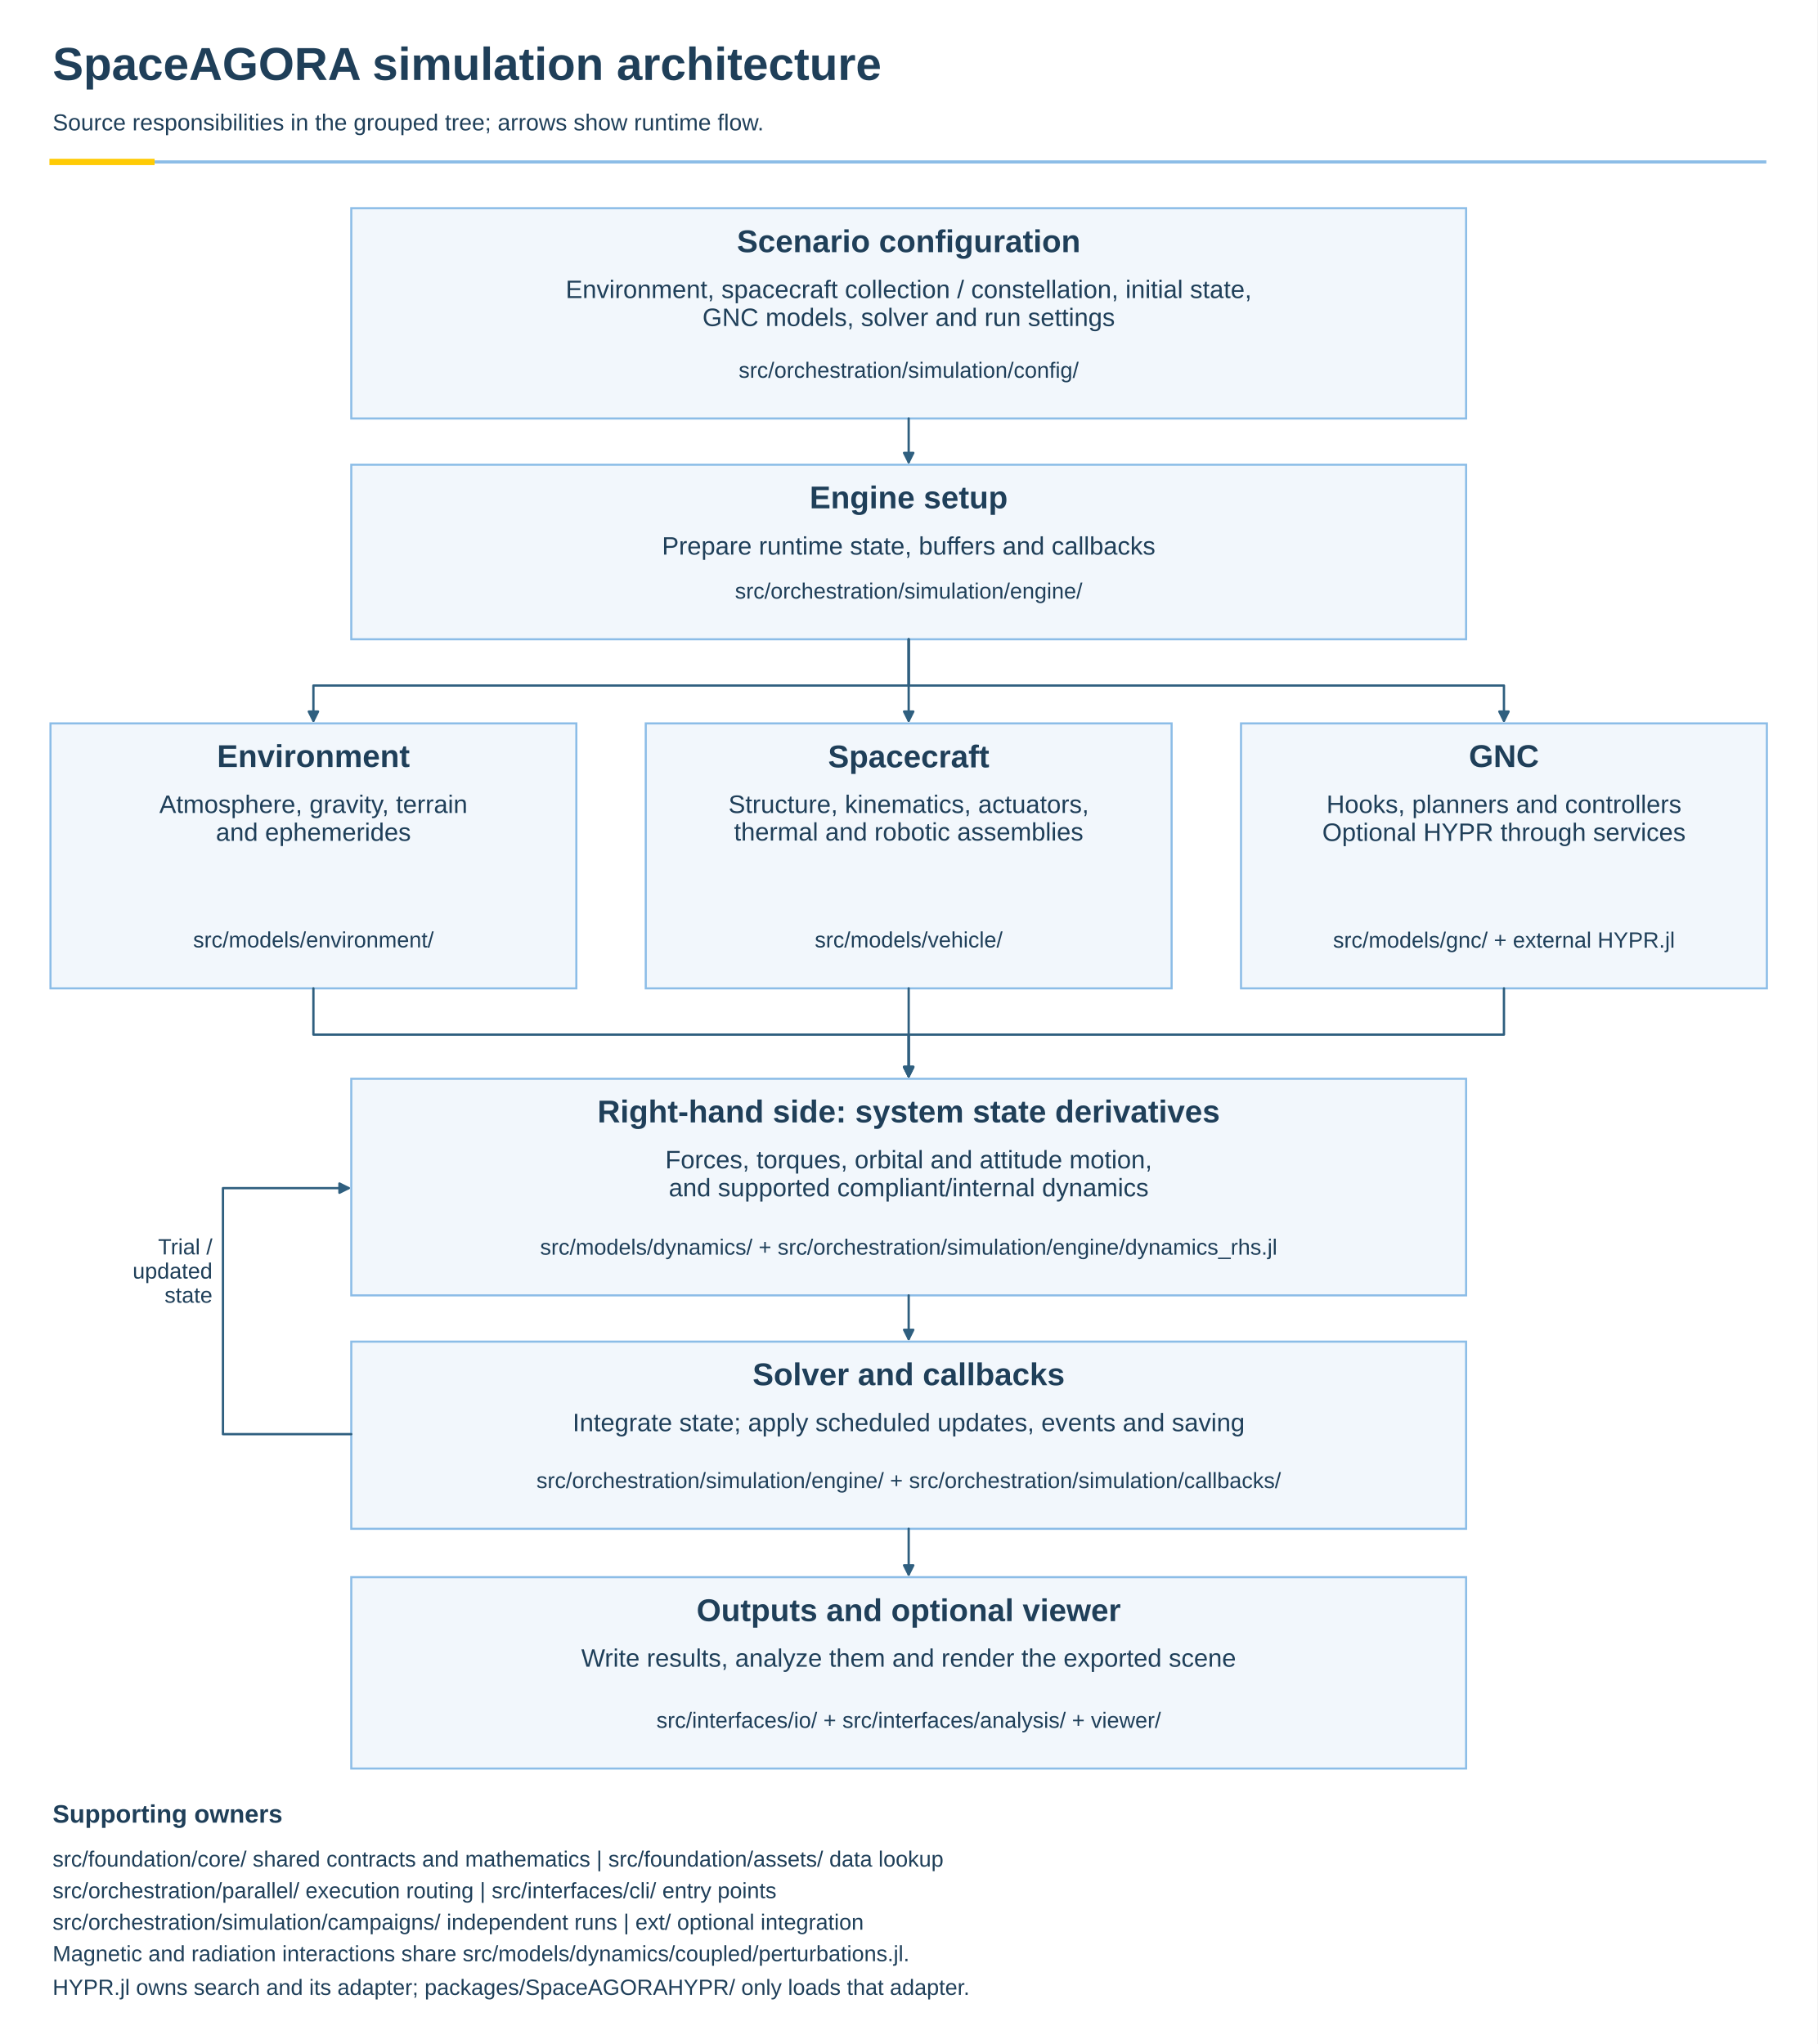
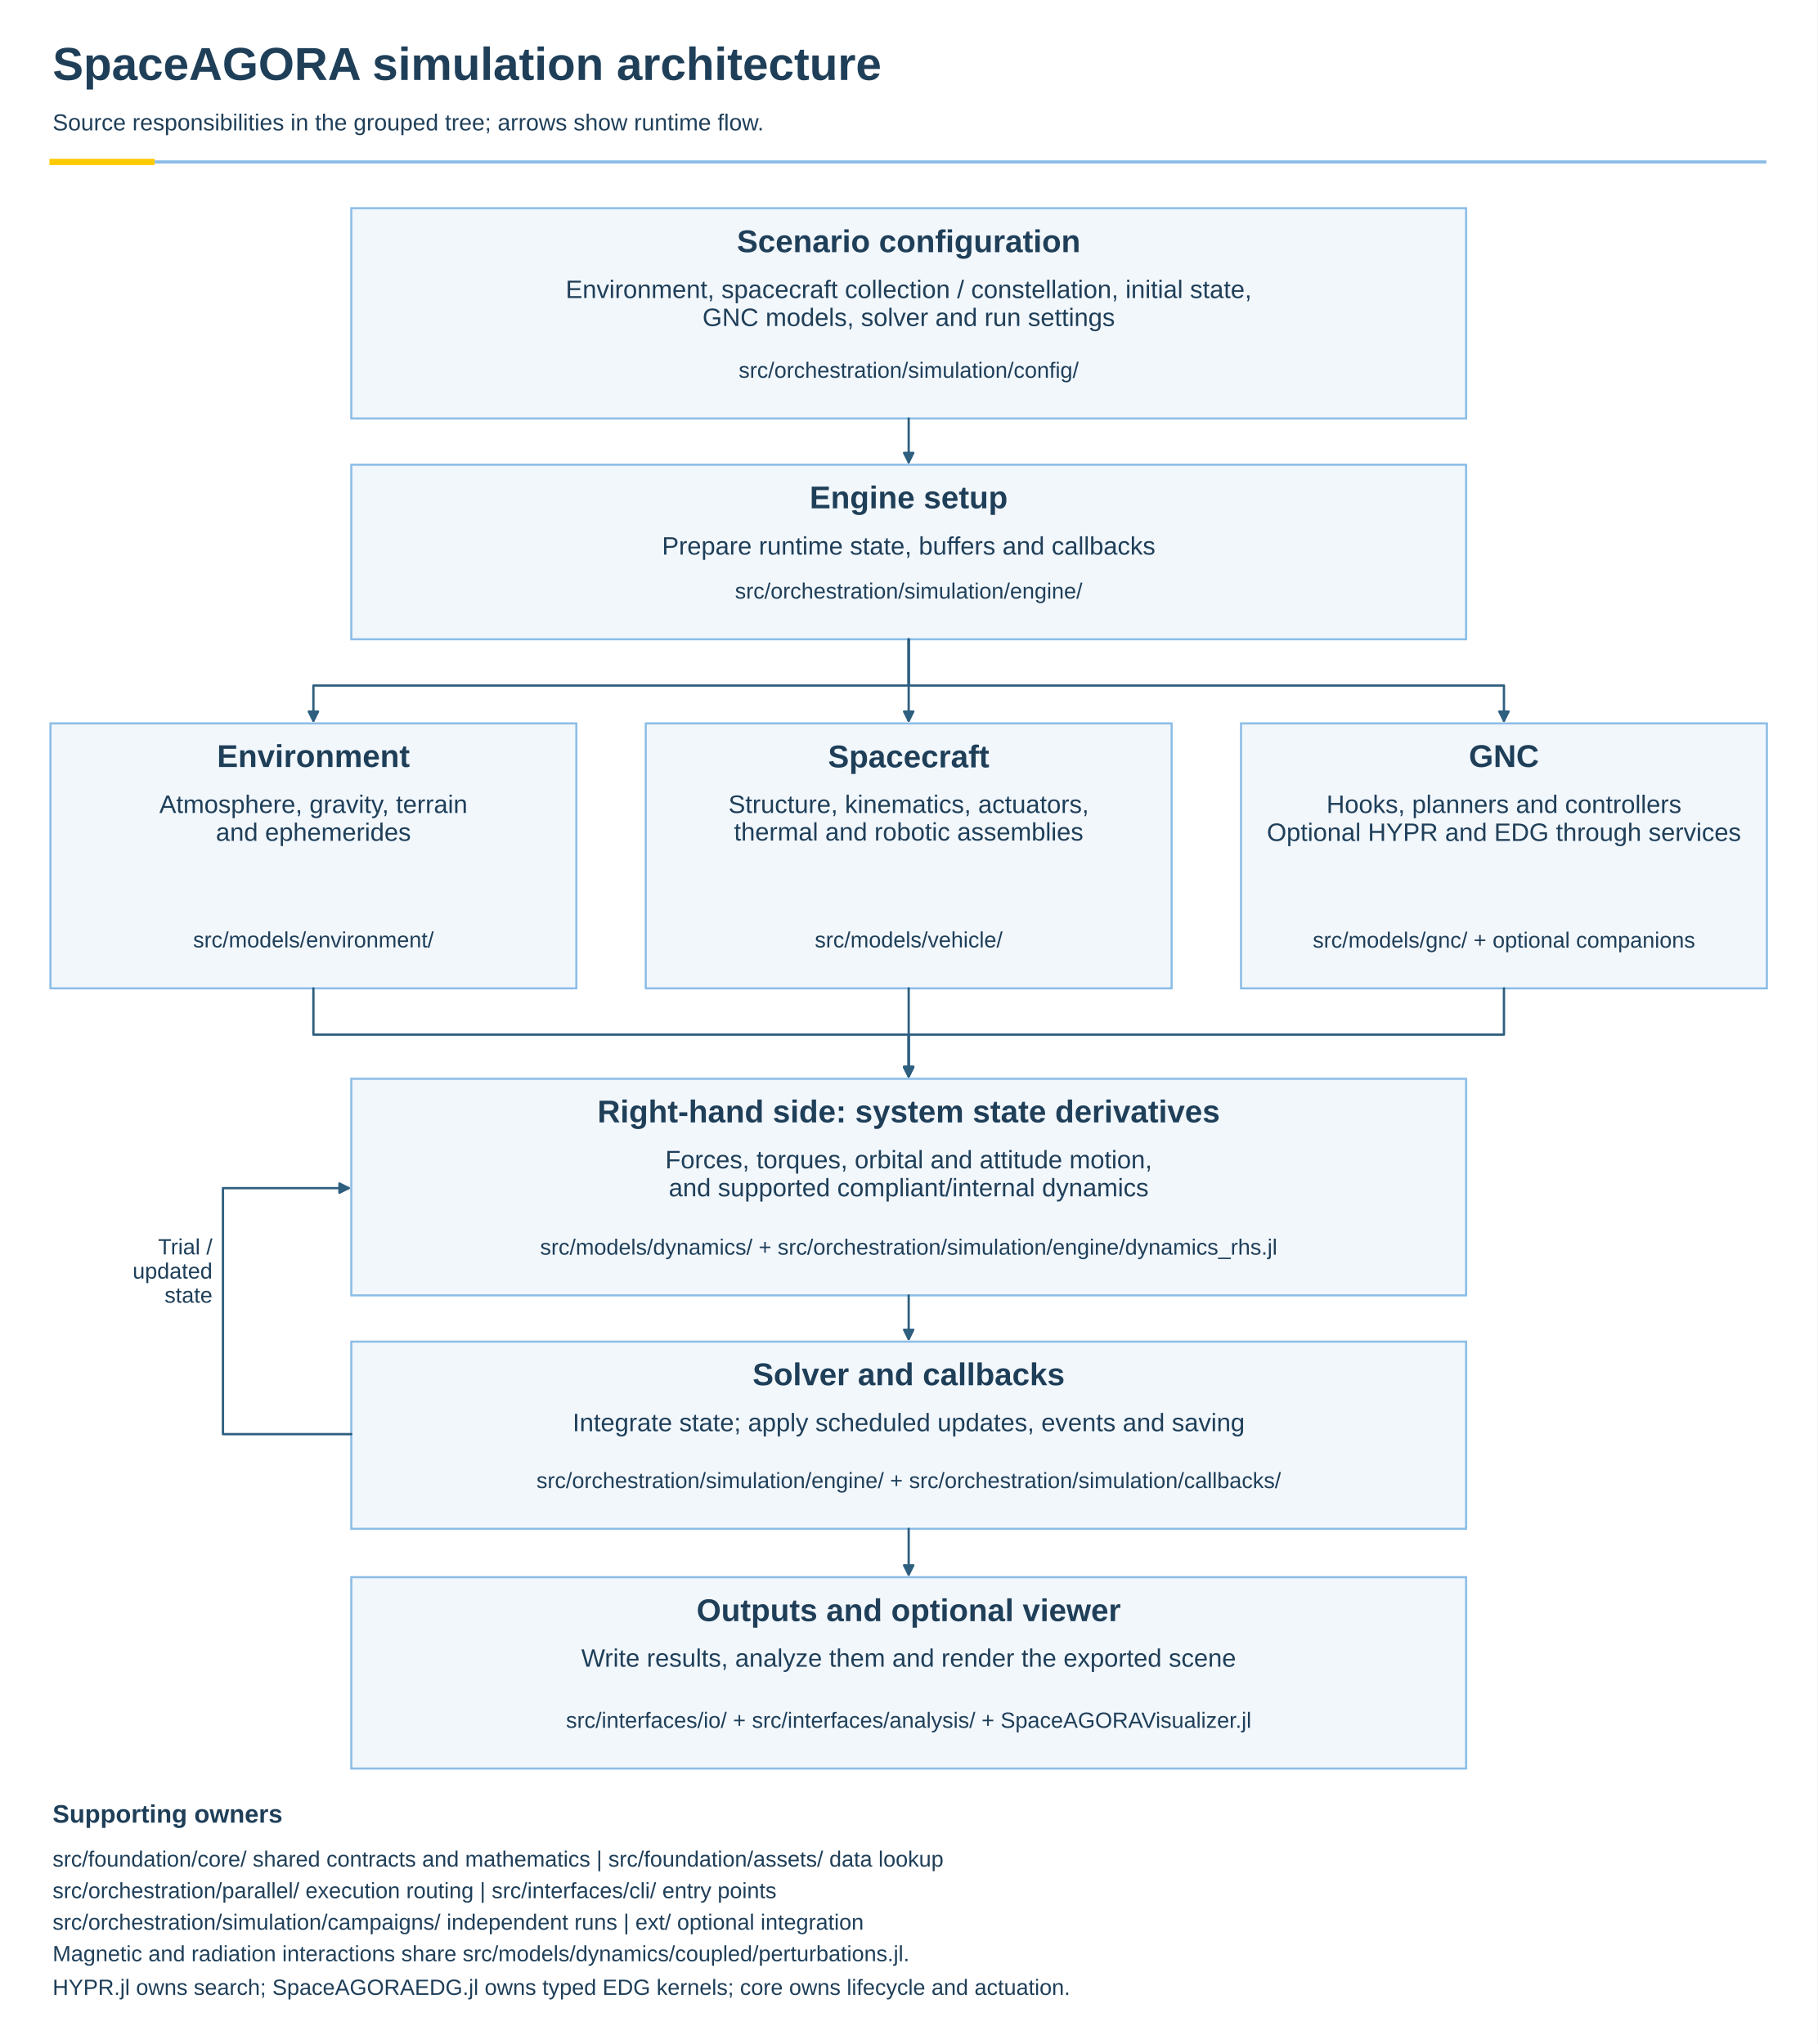
<svg xmlns="http://www.w3.org/2000/svg" role="img" aria-labelledby="title desc" width="864pt" height="972pt" viewBox="0 0 864 972" version="1.1">
  <defs>
    <style type="text/css">*{stroke-linejoin: round; stroke-linecap: butt}</style>
  </defs>
  <g id="figure_1">
    <g id="patch_1">
      <path d="M 0 972 L 864 972 L 864 0 L 0 0 z " style="fill: #ffffff" />
    </g>
    <g id="axes_1">
      <g id="patch_2">
        <path d="M 167 99 L 697 99 L 697 199 L 167 199 z " clip-path="url(#p6eb7a5cbb4)" style="fill: #f2f7fc; stroke: #8cbde7; stroke-linejoin: miter" />
      </g>
      <g id="patch_3">
        <path d="M 432 199 L 432 219.77 " clip-path="url(#p6eb7a5cbb4)" style="fill: none; stroke: #2f5f7f; stroke-width: 1.1; stroke-linecap: round" />
        <path d="M 434.2 215.37 L 432 219.77 L 429.8 215.37 z " clip-path="url(#p6eb7a5cbb4)" style="fill: #2f5f7f; stroke: #2f5f7f; stroke-width: 1.1; stroke-linecap: round" />
      </g>
      <g id="patch_4">
        <path d="M 167 221 L 697 221 L 697 304 L 167 304 z " clip-path="url(#p6eb7a5cbb4)" style="fill: #f2f7fc; stroke: #8cbde7; stroke-linejoin: miter" />
      </g>
      <g id="patch_5">
        <path d="M 432 304 L 432 326 L 149 326 L 149 342.77 " clip-path="url(#p6eb7a5cbb4)" style="fill: none; stroke: #2f5f7f; stroke-width: 1.1; stroke-linecap: round" />
        <path d="M 151.2 338.37 L 149 342.77 L 146.8 338.37 z " clip-path="url(#p6eb7a5cbb4)" style="fill: #2f5f7f; stroke: #2f5f7f; stroke-width: 1.1; stroke-linecap: round" />
      </g>
      <g id="patch_6">
        <path d="M 432 304 L 432 326 L 432 326 L 432 342.77 " clip-path="url(#p6eb7a5cbb4)" style="fill: none; stroke: #2f5f7f; stroke-width: 1.1; stroke-linecap: round" />
        <path d="M 434.2 338.37 L 432 342.77 L 429.8 338.37 z " clip-path="url(#p6eb7a5cbb4)" style="fill: #2f5f7f; stroke: #2f5f7f; stroke-width: 1.1; stroke-linecap: round" />
      </g>
      <g id="patch_7">
        <path d="M 432 304 L 432 326 L 715 326 L 715 342.77 " clip-path="url(#p6eb7a5cbb4)" style="fill: none; stroke: #2f5f7f; stroke-width: 1.1; stroke-linecap: round" />
        <path d="M 717.2 338.37 L 715 342.77 L 712.8 338.37 z " clip-path="url(#p6eb7a5cbb4)" style="fill: #2f5f7f; stroke: #2f5f7f; stroke-width: 1.1; stroke-linecap: round" />
      </g>
      <g id="patch_8">
        <path d="M 24 344 L 274 344 L 274 470 L 24 470 z " clip-path="url(#p6eb7a5cbb4)" style="fill: #f2f7fc; stroke: #8cbde7; stroke-linejoin: miter" />
      </g>
      <g id="patch_9">
        <path d="M 307 344 L 557 344 L 557 470 L 307 470 z " clip-path="url(#p6eb7a5cbb4)" style="fill: #f2f7fc; stroke: #8cbde7; stroke-linejoin: miter" />
      </g>
      <g id="patch_10">
        <path d="M 590 344 L 840 344 L 840 470 L 590 470 z " clip-path="url(#p6eb7a5cbb4)" style="fill: #f2f7fc; stroke: #8cbde7; stroke-linejoin: miter" />
      </g>
      <g id="patch_11">
        <path d="M 149 470 L 149 492 L 432 492 L 432 511.77 " clip-path="url(#p6eb7a5cbb4)" style="fill: none; stroke: #2f5f7f; stroke-width: 1.1; stroke-linecap: round" />
        <path d="M 434.2 507.37 L 432 511.77 L 429.8 507.37 z " clip-path="url(#p6eb7a5cbb4)" style="fill: #2f5f7f; stroke: #2f5f7f; stroke-width: 1.1; stroke-linecap: round" />
      </g>
      <g id="patch_12">
        <path d="M 432 470 L 432 492 L 432 492 L 432 511.77 " clip-path="url(#p6eb7a5cbb4)" style="fill: none; stroke: #2f5f7f; stroke-width: 1.1; stroke-linecap: round" />
        <path d="M 434.2 507.37 L 432 511.77 L 429.8 507.37 z " clip-path="url(#p6eb7a5cbb4)" style="fill: #2f5f7f; stroke: #2f5f7f; stroke-width: 1.1; stroke-linecap: round" />
      </g>
      <g id="patch_13">
        <path d="M 715 470 L 715 492 L 432 492 L 432 511.77 " clip-path="url(#p6eb7a5cbb4)" style="fill: none; stroke: #2f5f7f; stroke-width: 1.1; stroke-linecap: round" />
        <path d="M 434.2 507.37 L 432 511.77 L 429.8 507.37 z " clip-path="url(#p6eb7a5cbb4)" style="fill: #2f5f7f; stroke: #2f5f7f; stroke-width: 1.1; stroke-linecap: round" />
      </g>
      <g id="patch_14">
        <path d="M 167 513 L 697 513 L 697 616 L 167 616 z " clip-path="url(#p6eb7a5cbb4)" style="fill: #f2f7fc; stroke: #8cbde7; stroke-linejoin: miter" />
      </g>
      <g id="patch_15">
        <path d="M 432 616 L 432 636.77 " clip-path="url(#p6eb7a5cbb4)" style="fill: none; stroke: #2f5f7f; stroke-width: 1.1; stroke-linecap: round" />
        <path d="M 434.2 632.37 L 432 636.77 L 429.8 632.37 z " clip-path="url(#p6eb7a5cbb4)" style="fill: #2f5f7f; stroke: #2f5f7f; stroke-width: 1.1; stroke-linecap: round" />
      </g>
      <g id="patch_16">
        <path d="M 167 638 L 697 638 L 697 727 L 167 727 z " clip-path="url(#p6eb7a5cbb4)" style="fill: #f2f7fc; stroke: #8cbde7; stroke-linejoin: miter" />
      </g>
      <g id="patch_17">
        <path d="M 167 682 L 106 682 L 106 565 L 165.77 565 " clip-path="url(#p6eb7a5cbb4)" style="fill: none; stroke: #2f5f7f; stroke-width: 1.1; stroke-linecap: round" />
        <path d="M 161.37 562.8 L 165.77 565 L 161.37 567.2 z " clip-path="url(#p6eb7a5cbb4)" style="fill: #2f5f7f; stroke: #2f5f7f; stroke-width: 1.1; stroke-linecap: round" />
      </g>
      <g id="patch_18">
        <path d="M 432 727 L 432 748.77 " clip-path="url(#p6eb7a5cbb4)" style="fill: none; stroke: #2f5f7f; stroke-width: 1.1; stroke-linecap: round" />
        <path d="M 434.2 744.37 L 432 748.77 L 429.8 744.37 z " clip-path="url(#p6eb7a5cbb4)" style="fill: #2f5f7f; stroke: #2f5f7f; stroke-width: 1.1; stroke-linecap: round" />
      </g>
      <g id="patch_19">
        <path d="M 167 750 L 697 750 L 697 841 L 167 841 z " clip-path="url(#p6eb7a5cbb4)" style="fill: #f2f7fc; stroke: #8cbde7; stroke-linejoin: miter" />
      </g>
      <g id="line2d_1">
        <path d="M 25 77 L 839 77 " clip-path="url(#p6eb7a5cbb4)" style="fill: none; stroke: #8cbde7; stroke-width: 1.5; stroke-linecap: square" />
      </g>
      <g id="line2d_2">
        <path d="M 25 77 L 72 77 " clip-path="url(#p6eb7a5cbb4)" style="fill: none; stroke: #ffcb05; stroke-width: 3; stroke-linecap: square" />
      </g>
      <g id="text_1">
        <text style="fill: #1f3f59; font: 700 22px 'Arial'; text-anchor: start" x="25" y="38.015" transform="rotate(-0 25 38.01531)">SpaceAGORA simulation architecture</text>
      </g>
      <g id="text_2">
        <text style="fill: #1f3f59; font: 11px 'Arial'; text-anchor: start" x="25" y="62.008" transform="rotate(-0 25 62.00766)">Source responsibilities in the grouped tree; arrows show runtime flow.</text>
      </g>
      <g id="text_3">
        <text style="fill: #1f3f59; font: 700 15px 'Arial'; text-anchor: middle" x="432" y="119.92" transform="rotate(-0 432 119.9195)">Scenario configuration</text>
      </g>
      <g id="text_4">
        <text style="fill: #1f3f59; font: 12px 'Arial'" transform="translate(268.9284 141.7356)">Environment, spacecraft collection / constellation, initial state,</text>
        <text style="fill: #1f3f59; font: 12px 'Arial'" transform="translate(333.9638 155.0402)">GNC models, solver and run settings</text>
      </g>
      <g id="text_5">
        <text style="fill: #1f3f59; font: 10.5px 'Arial'; text-anchor: middle" x="432" y="179.644" transform="rotate(-0 432 179.6437)">src/orchestration/simulation/config/</text>
      </g>
      <g id="text_6">
        <text style="fill: #1f3f59; font: 700 15px 'Arial'; text-anchor: middle" x="432" y="241.737" transform="rotate(-0 432 241.7367)">Engine setup</text>
      </g>
      <g id="text_7">
        <text style="fill: #1f3f59; font: 12px 'Arial'; text-anchor: middle" x="432" y="263.736" transform="rotate(-0 432 263.7356)">Prepare runtime state, buffers and callbacks</text>
      </g>
      <g id="text_8">
        <text style="fill: #1f3f59; font: 10.5px 'Arial'; text-anchor: middle" x="432" y="284.644" transform="rotate(-0 432 284.6437)">src/orchestration/simulation/engine/</text>
      </g>
      <g id="text_9">
        <text style="fill: #1f3f59; font: 700 15px 'Arial'; text-anchor: middle" x="149" y="364.737" transform="rotate(-0 149 364.7367)">Environment</text>
      </g>
      <g id="text_10">
        <text style="fill: #1f3f59; font: 12px 'Arial'" transform="translate(75.75125 386.5894)">Atmosphere, gravity, terrain</text>
        <text style="fill: #1f3f59; font: 12px 'Arial'" transform="translate(102.6388 399.8517)">and ephemerides</text>
      </g>
      <g id="text_11">
        <text style="fill: #1f3f59; font: 10.5px 'Arial'; text-anchor: middle" x="149" y="450.516" transform="rotate(-0 149 450.5157)">src/models/environment/</text>
      </g>
      <g id="text_12">
        <text style="fill: #1f3f59; font: 700 15px 'Arial'; text-anchor: middle" x="432" y="364.92" transform="rotate(-0 432 364.9195)">Spacecraft</text>
      </g>
      <g id="text_13">
        <text style="fill: #1f3f59; font: 12px 'Arial'" transform="translate(346.3059 386.5894)">Structure, kinematics, actuators,</text>
        <text style="fill: #1f3f59; font: 12px 'Arial'" transform="translate(348.9666 399.7111)">thermal and robotic assemblies</text>
      </g>
      <g id="text_14">
        <text style="fill: #1f3f59; font: 10.5px 'Arial'; text-anchor: middle" x="432" y="450.516" transform="rotate(-0 432 450.5157)">src/models/vehicle/</text>
      </g>
      <g id="text_15">
        <text style="fill: #1f3f59; font: 700 15px 'Arial'; text-anchor: middle" x="715" y="364.737" transform="rotate(-0 715 364.7367)">GNC</text>
      </g>
      <g id="text_16">
        <text style="fill: #1f3f59; font: 12px 'Arial'" transform="translate(630.6278 386.5894)">Hooks, planners and controllers</text>
-         <text style="fill: #1f3f59; font: 12px 'Arial'" transform="translate(628.6309 399.9033)">Optional HYPR through services</text>
+         <text style="fill: #1f3f59; font: 12px 'Arial'; text-anchor: middle" x="715" y="399.903">Optional HYPR and EDG through services</text>
      </g>
      <g id="text_17">
-         <text style="fill: #1f3f59; font: 10.5px 'Arial'; text-anchor: middle" x="715" y="450.644" transform="rotate(-0 715 450.6437)">src/models/gnc/ + external HYPR.jl</text>
+         <text style="fill: #1f3f59; font: 10.5px 'Arial'; text-anchor: middle" x="715" y="450.644" transform="rotate(-0 715 450.6437)">src/models/gnc/ + optional companions</text>
      </g>
      <g id="text_18">
        <text style="fill: #1f3f59; font: 700 15px 'Arial'; text-anchor: middle" x="432" y="533.737" transform="rotate(-0 432 533.7367)">Right-hand side: system state derivatives</text>
      </g>
      <g id="text_19">
        <text style="fill: #1f3f59; font: 12px 'Arial'" transform="translate(316.2806 555.5894)">Forces, torques, orbital and attitude motion,</text>
        <text style="fill: #1f3f59; font: 12px 'Arial'" transform="translate(317.9438 568.8939)">and supported compliant/internal dynamics</text>
      </g>
      <g id="text_20">
        <text style="fill: #1f3f59; font: 10.5px 'Arial'; text-anchor: middle" x="432" y="596.644" transform="rotate(-0 432 596.6437)">src/models/dynamics/ + src/orchestration/simulation/engine/dynamics_rhs.jl</text>
      </g>
      <g id="text_21">
        <text style="fill: #1f3f59; font: 700 15px 'Arial'; text-anchor: middle" x="432" y="658.737" transform="rotate(-0 432 658.7367)">Solver and callbacks</text>
      </g>
      <g id="text_22">
        <text style="fill: #1f3f59; font: 12px 'Arial'; text-anchor: middle" x="432" y="680.589" transform="rotate(-0 432 680.5894)">Integrate state; apply scheduled updates, events and saving</text>
      </g>
      <g id="text_23">
        <text style="fill: #1f3f59; font: 10.5px 'Arial'; text-anchor: middle" x="432" y="707.644" transform="rotate(-0 432 707.6437)">src/orchestration/simulation/engine/ + src/orchestration/simulation/callbacks/</text>
      </g>
      <g id="text_24">
        <text style="fill: #1f3f59; font: 10.5px 'Arial'" transform="translate(75.14539 596.5157)">Trial /</text>
        <text style="fill: #1f3f59; font: 10.5px 'Arial'" transform="translate(63.04906 607.9972)">updated</text>
        <text style="fill: #1f3f59; font: 10.5px 'Arial'" transform="translate(78.23797 619.4787)">state</text>
      </g>
      <g id="text_25">
        <text style="fill: #1f3f59; font: 700 15px 'Arial'; text-anchor: middle" x="432" y="770.92" transform="rotate(-0 432 770.9195)">Outputs and optional viewer</text>
      </g>
      <g id="text_26">
        <text style="fill: #1f3f59; font: 12px 'Arial'; text-anchor: middle" x="432" y="792.589" transform="rotate(-0 432 792.5894)">Write results, analyze them and render the exported scene</text>
      </g>
      <g id="text_27">
-         <text style="fill: #1f3f59; font: 10.5px 'Arial'; text-anchor: middle" x="432" y="821.644" transform="rotate(-0 432 821.6437)">src/interfaces/io/ + src/interfaces/analysis/ + viewer/</text>
+         <text style="fill: #1f3f59; font: 10.5px 'Arial'; text-anchor: middle" x="432" y="821.644" transform="rotate(-0 432 821.6437)">src/interfaces/io/ + src/interfaces/analysis/ + SpaceAGORAVisualizer.jl</text>
      </g>
      <g id="text_28">
        <text style="fill: #1f3f59; font: 700 12px 'Arial'; text-anchor: start" x="25" y="866.736" transform="rotate(-0 25 866.7356)">Supporting owners</text>
      </g>
      <g id="text_29">
        <text style="fill: #1f3f59; font: 10.5px 'Arial'; text-anchor: start" x="25" y="887.644" transform="rotate(-0 25 887.6437)">src/foundation/core/  shared contracts and mathematics   |   src/foundation/assets/  data lookup</text>
      </g>
      <g id="text_30">
        <text style="fill: #1f3f59; font: 10.5px 'Arial'; text-anchor: start" x="25" y="902.644" transform="rotate(-0 25 902.6437)">src/orchestration/parallel/  execution routing   |   src/interfaces/cli/  entry points</text>
      </g>
      <g id="text_support_campaigns">
        <text style="fill: #1f3f59; font: 10.5px 'Arial'; text-anchor: start" x="25" y="917.644" transform="rotate(-0 25 917.6437)">src/orchestration/simulation/campaigns/  independent runs   |   ext/  optional integration</text>
      </g>
      <g id="text_31">
        <text style="fill: #1f3f59; font: 10.5px 'Arial'; text-anchor: start" x="25" y="932.644" transform="rotate(-0 25 932.6437)">Magnetic and radiation interactions share src/models/dynamics/coupled/perturbations.jl.</text>
      </g>
      <g id="text_32">
-         <text style="fill: #1f3f59; font: 10.5px 'Arial'; text-anchor: start" x="25" y="948.65" transform="rotate(-0 25 948.6502)">HYPR.jl owns search and its adapter; packages/SpaceAGORAHYPR/ only loads that adapter.</text>
+         <text style="fill: #1f3f59; font: 10.5px 'Arial'; text-anchor: start" x="25" y="948.65" transform="rotate(-0 25 948.6502)">HYPR.jl owns search; SpaceAGORAEDG.jl owns typed EDG kernels; core owns lifecycle and actuation.</text>
      </g>
    </g>
  </g>
  <defs>
    <clipPath id="p6eb7a5cbb4">
      <rect x="0" y="0" width="864" height="972" />
    </clipPath>
  </defs>
</svg>
